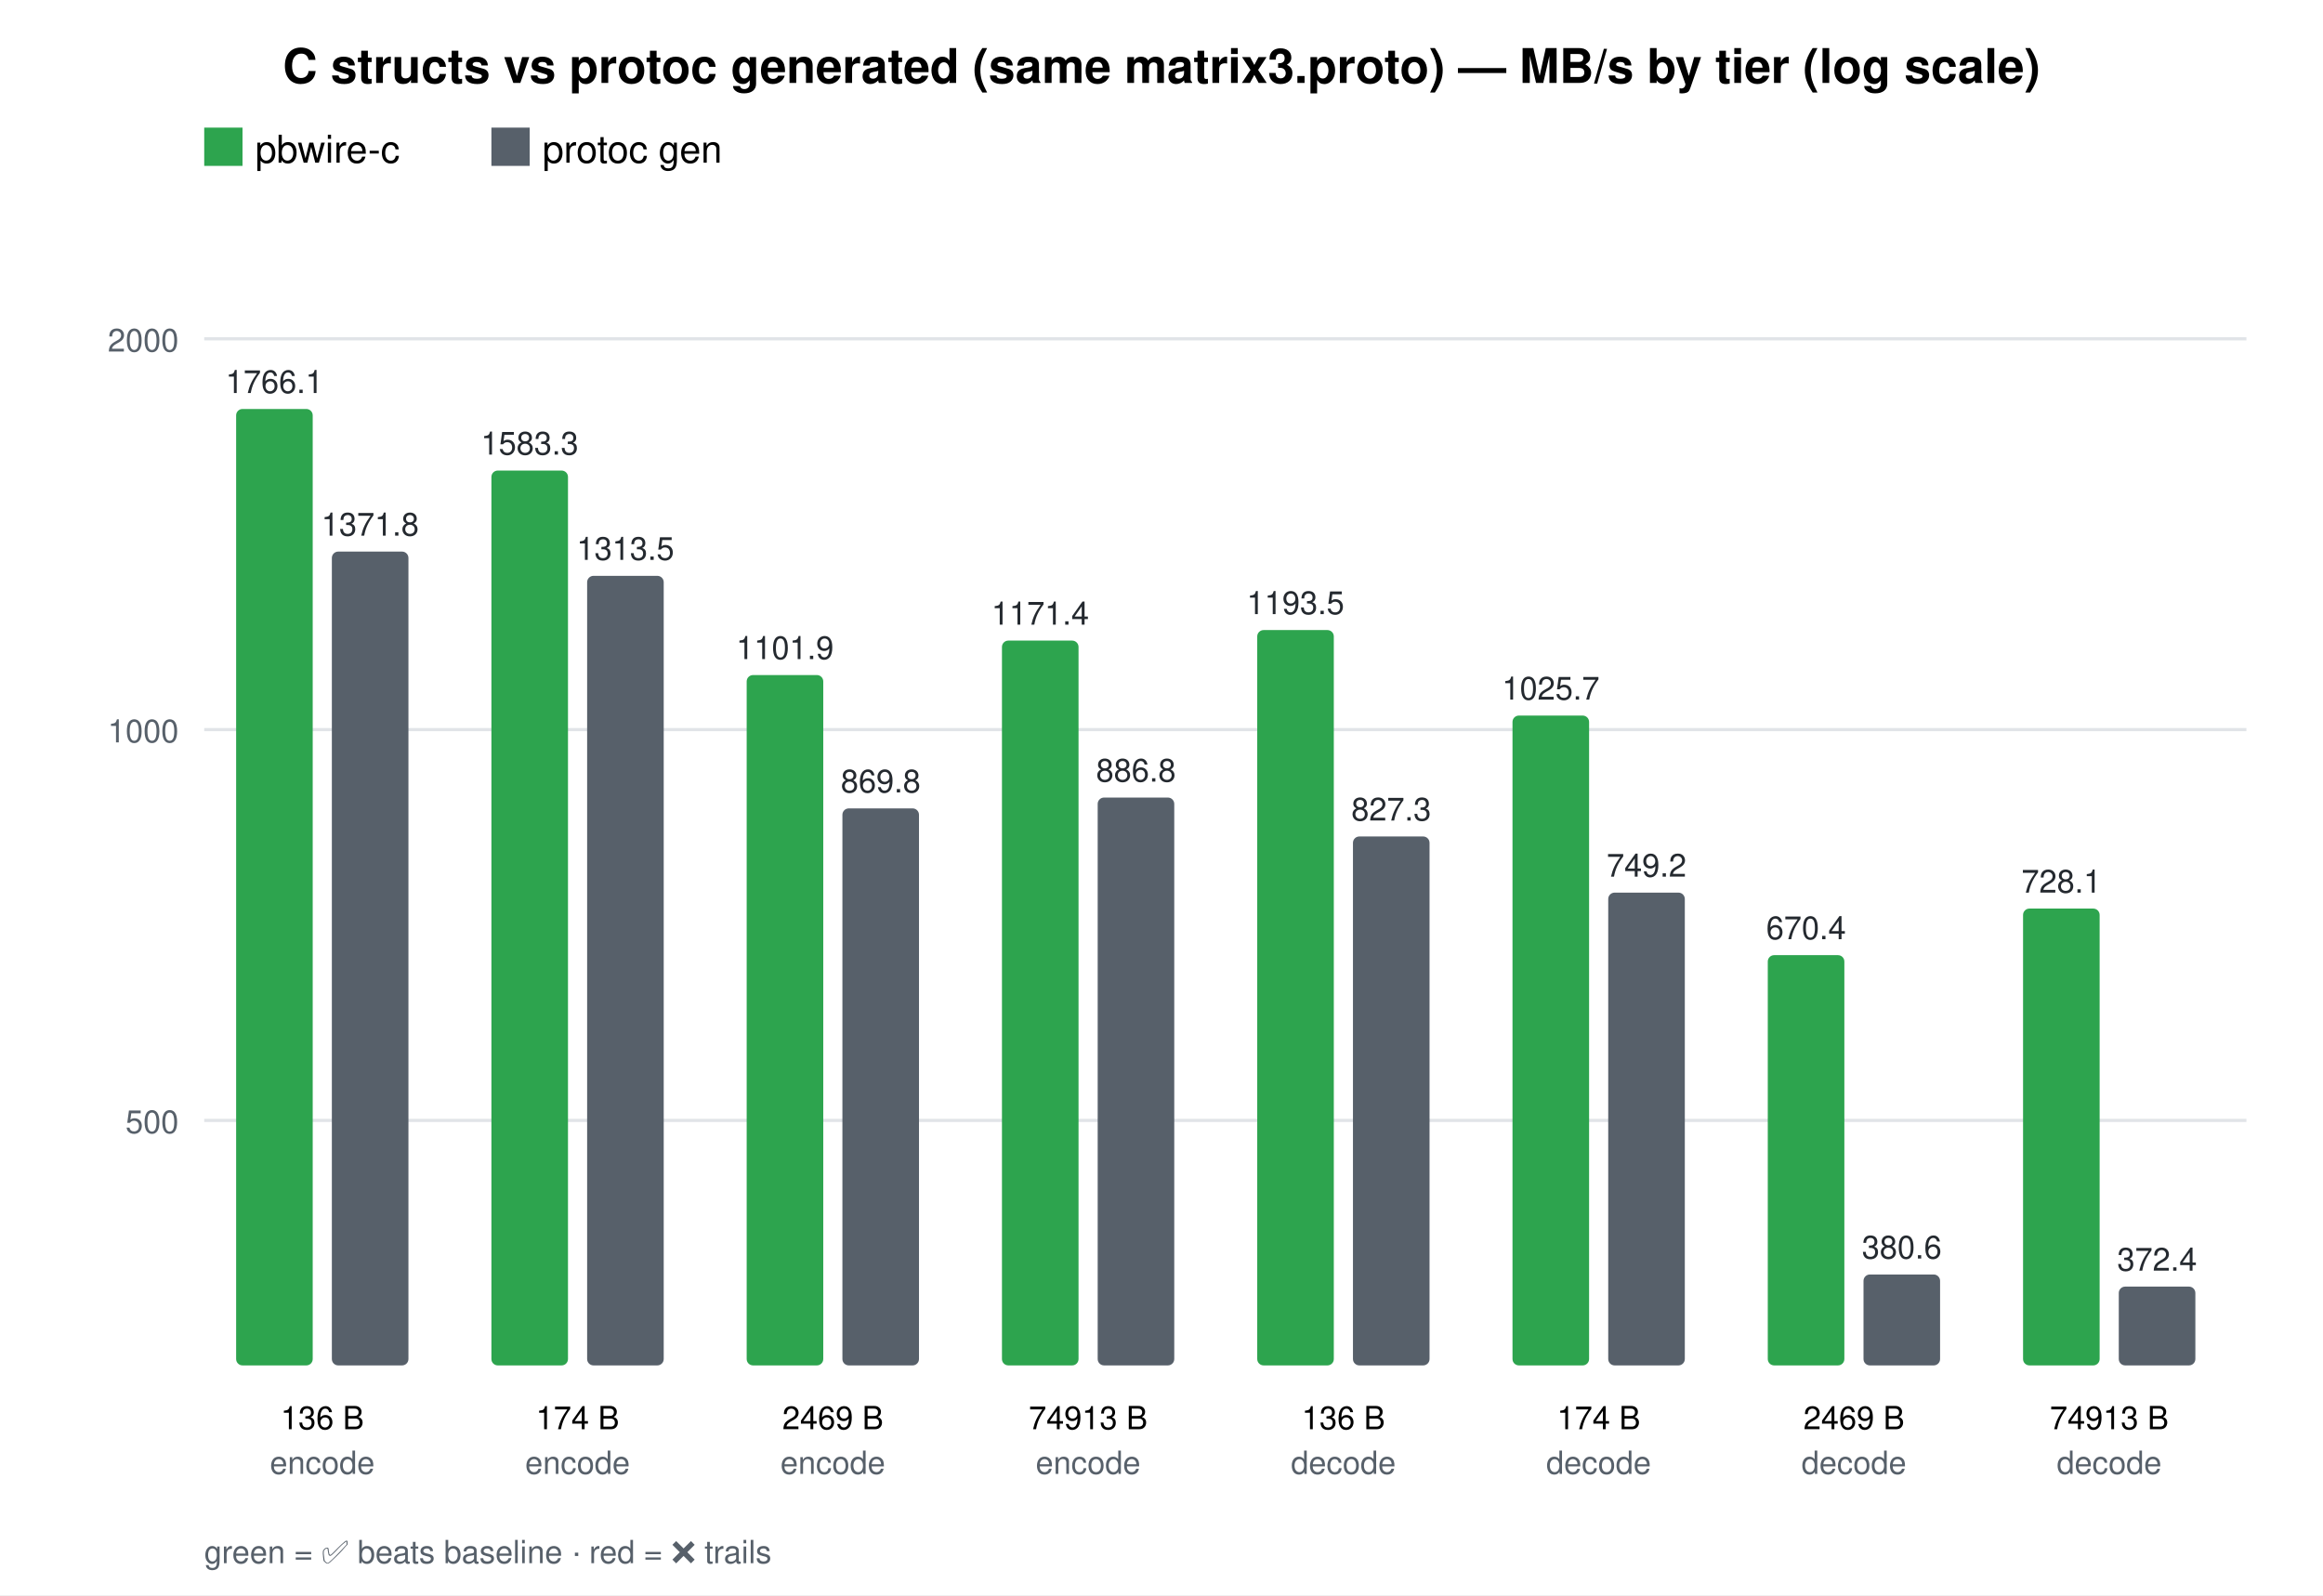
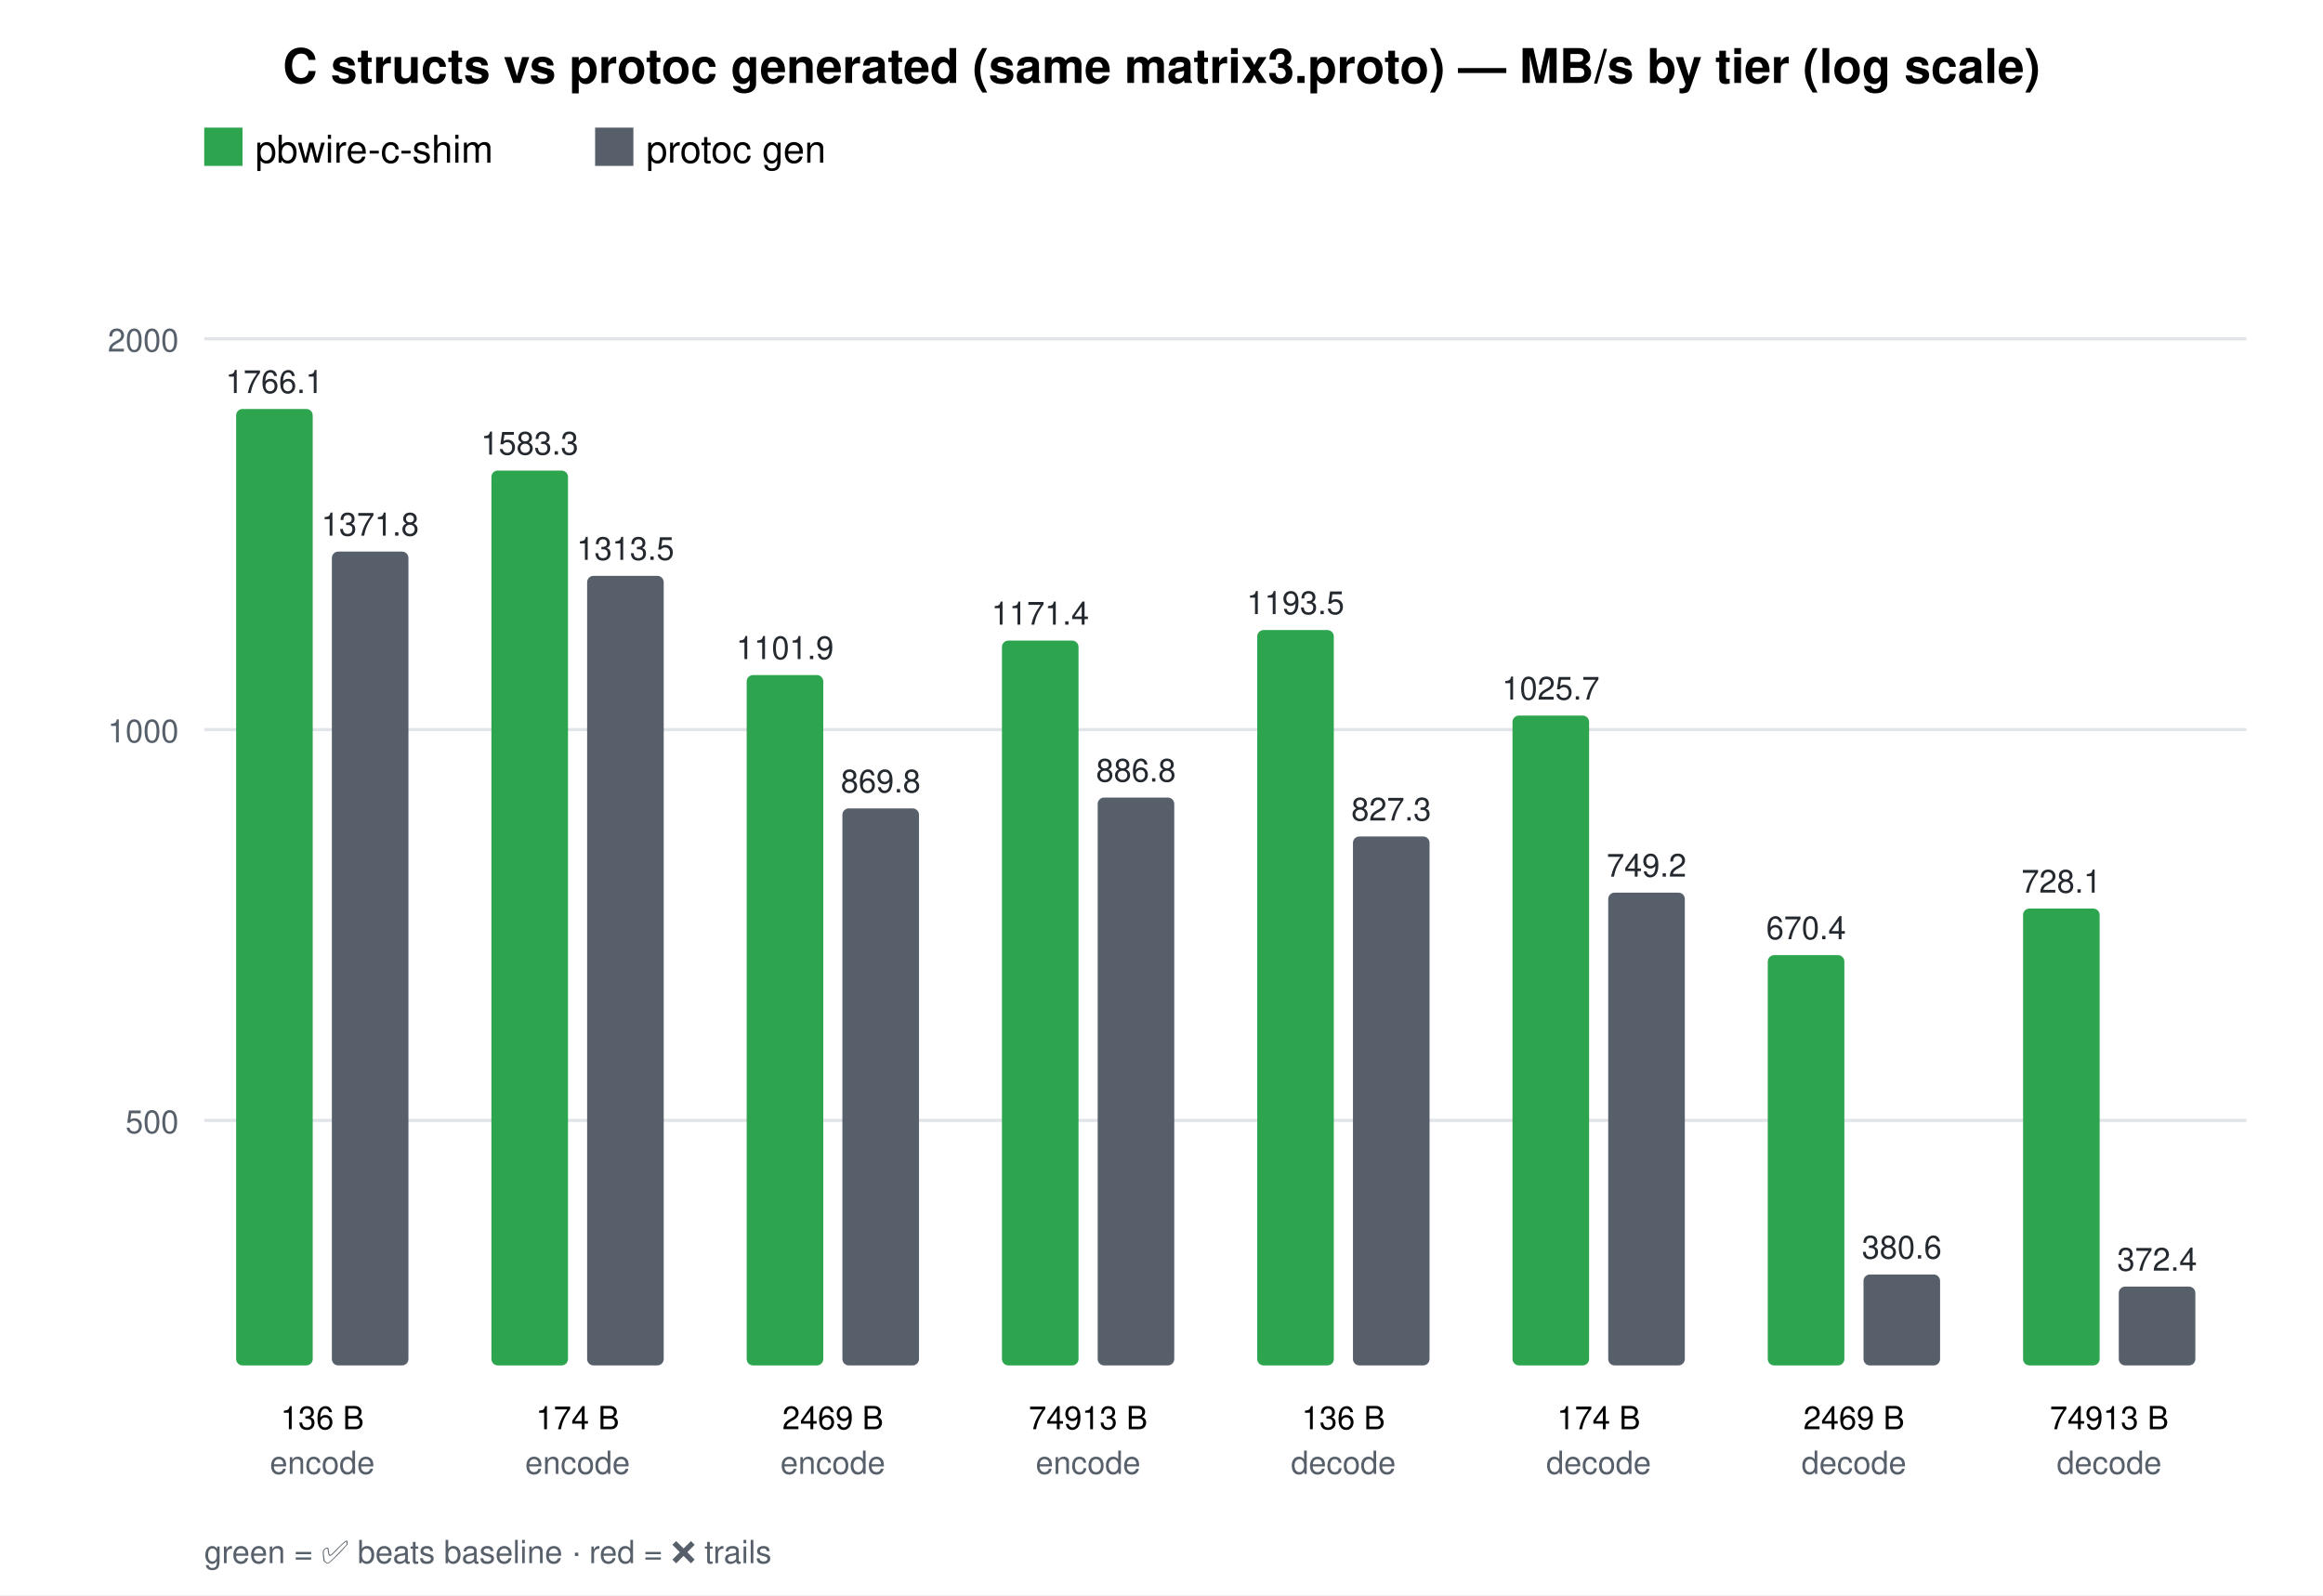
<svg xmlns="http://www.w3.org/2000/svg" width="728" height="500" font-family="Helvetica, Arial, sans-serif">
  <rect width="728" height="500" fill="#ffffff" />
  <text x="364.0" y="26" text-anchor="middle" font-size="15" font-weight="bold">C structs vs protoc generated (same matrix3.proto) — MB/s by tier (log scale)</text>
  <rect x="64" y="40" width="12" height="12" fill="#2da44e" />
-   <text x="80" y="51" font-size="12">pbwire-c</text>
-   <rect x="154.0" y="40" width="12" height="12" fill="#57606a" />
-   <text x="170.0" y="51" font-size="12">protoc gen</text>
+   <text x="80" y="51" font-size="12">pbwire-c-shim</text>
+   <rect x="186.5" y="40" width="12" height="12" fill="#57606a" />
+   <text x="202.5" y="51" font-size="12">protoc gen</text>
  <line x1="64" y1="351.2" x2="704" y2="351.2" stroke="#e1e4e8" />
  <text x="56" y="355.2" text-anchor="end" font-size="10" fill="#57606a">500</text>
  <line x1="64" y1="228.7" x2="704" y2="228.7" stroke="#e1e4e8" />
  <text x="56" y="232.7" text-anchor="end" font-size="10" fill="#57606a">1000</text>
  <line x1="64" y1="106.2" x2="704" y2="106.2" stroke="#e1e4e8" />
  <text x="56" y="110.2" text-anchor="end" font-size="10" fill="#57606a">2000</text>
  <text x="101.0" y="448" text-anchor="middle" font-size="10">136 B</text>
  <text x="101.0" y="462" text-anchor="middle" font-size="10" fill="#57606a">encode</text>
  <rect x="74.0" y="128.2" width="24" height="299.8" rx="2" fill="#2da44e" />
  <text x="86.0" y="123.2" text-anchor="middle" font-size="10" fill="#24292f">1766.1</text>
  <rect x="104.0" y="172.9" width="24" height="255.1" rx="2" fill="#57606a" />
  <text x="116.0" y="167.9" text-anchor="middle" font-size="10" fill="#24292f">1371.8</text>
  <text x="181.0" y="448" text-anchor="middle" font-size="10">174 B</text>
  <text x="181.0" y="462" text-anchor="middle" font-size="10" fill="#57606a">encode</text>
  <rect x="154.0" y="147.5" width="24" height="280.5" rx="2" fill="#2da44e" />
  <text x="166.0" y="142.5" text-anchor="middle" font-size="10" fill="#24292f">1583.3</text>
  <rect x="184.0" y="180.5" width="24" height="247.5" rx="2" fill="#57606a" />
  <text x="196.0" y="175.5" text-anchor="middle" font-size="10" fill="#24292f">1313.5</text>
  <text x="261.0" y="448" text-anchor="middle" font-size="10">2469 B</text>
  <text x="261.0" y="462" text-anchor="middle" font-size="10" fill="#57606a">encode</text>
  <rect x="234.0" y="211.6" width="24" height="216.4" rx="2" fill="#2da44e" />
  <text x="246.0" y="206.6" text-anchor="middle" font-size="10" fill="#24292f">1101.9</text>
  <rect x="264.0" y="253.4" width="24" height="174.6" rx="2" fill="#57606a" />
  <text x="276.0" y="248.4" text-anchor="middle" font-size="10" fill="#24292f">869.8</text>
  <text x="341.0" y="448" text-anchor="middle" font-size="10">74913 B</text>
  <text x="341.0" y="462" text-anchor="middle" font-size="10" fill="#57606a">encode</text>
  <rect x="314.0" y="200.8" width="24" height="227.2" rx="2" fill="#2da44e" />
  <text x="326.0" y="195.8" text-anchor="middle" font-size="10" fill="#24292f">1171.4</text>
  <rect x="344.0" y="250.0" width="24" height="178.0" rx="2" fill="#57606a" />
  <text x="356.0" y="245.0" text-anchor="middle" font-size="10" fill="#24292f">886.8</text>
  <text x="421.0" y="448" text-anchor="middle" font-size="10">136 B</text>
  <text x="421.0" y="462" text-anchor="middle" font-size="10" fill="#57606a">decode</text>
  <rect x="394.0" y="197.5" width="24" height="230.5" rx="2" fill="#2da44e" />
  <text x="406.0" y="192.5" text-anchor="middle" font-size="10" fill="#24292f">1193.5</text>
  <rect x="424.0" y="262.2" width="24" height="165.8" rx="2" fill="#57606a" />
  <text x="436.0" y="257.2" text-anchor="middle" font-size="10" fill="#24292f">827.3</text>
  <text x="501.0" y="448" text-anchor="middle" font-size="10">174 B</text>
  <text x="501.0" y="462" text-anchor="middle" font-size="10" fill="#57606a">decode</text>
  <rect x="474.0" y="224.3" width="24" height="203.7" rx="2" fill="#2da44e" />
  <text x="486.0" y="219.3" text-anchor="middle" font-size="10" fill="#24292f">1025.7</text>
  <rect x="504.0" y="279.8" width="24" height="148.2" rx="2" fill="#57606a" />
  <text x="516.0" y="274.8" text-anchor="middle" font-size="10" fill="#24292f">749.2</text>
  <text x="581.0" y="448" text-anchor="middle" font-size="10">2469 B</text>
  <text x="581.0" y="462" text-anchor="middle" font-size="10" fill="#57606a">decode</text>
  <rect x="554.0" y="299.4" width="24" height="128.6" rx="2" fill="#2da44e" />
  <text x="566.0" y="294.4" text-anchor="middle" font-size="10" fill="#24292f">670.4</text>
  <rect x="584.0" y="399.5" width="24" height="28.5" rx="2" fill="#57606a" />
  <text x="596.0" y="394.5" text-anchor="middle" font-size="10" fill="#24292f">380.6</text>
  <text x="661.0" y="448" text-anchor="middle" font-size="10">74913 B</text>
  <text x="661.0" y="462" text-anchor="middle" font-size="10" fill="#57606a">decode</text>
  <rect x="634.0" y="284.8" width="24" height="143.2" rx="2" fill="#2da44e" />
  <text x="646.0" y="279.8" text-anchor="middle" font-size="10" fill="#24292f">728.1</text>
  <rect x="664.0" y="403.3" width="24" height="24.7" rx="2" fill="#57606a" />
  <text x="676.0" y="398.3" text-anchor="middle" font-size="10" fill="#24292f">372.4</text>
  <text x="64" y="490" font-size="10" fill="#57606a">green = ✅ beats baseline · red = ❌ trails</text>
</svg>
